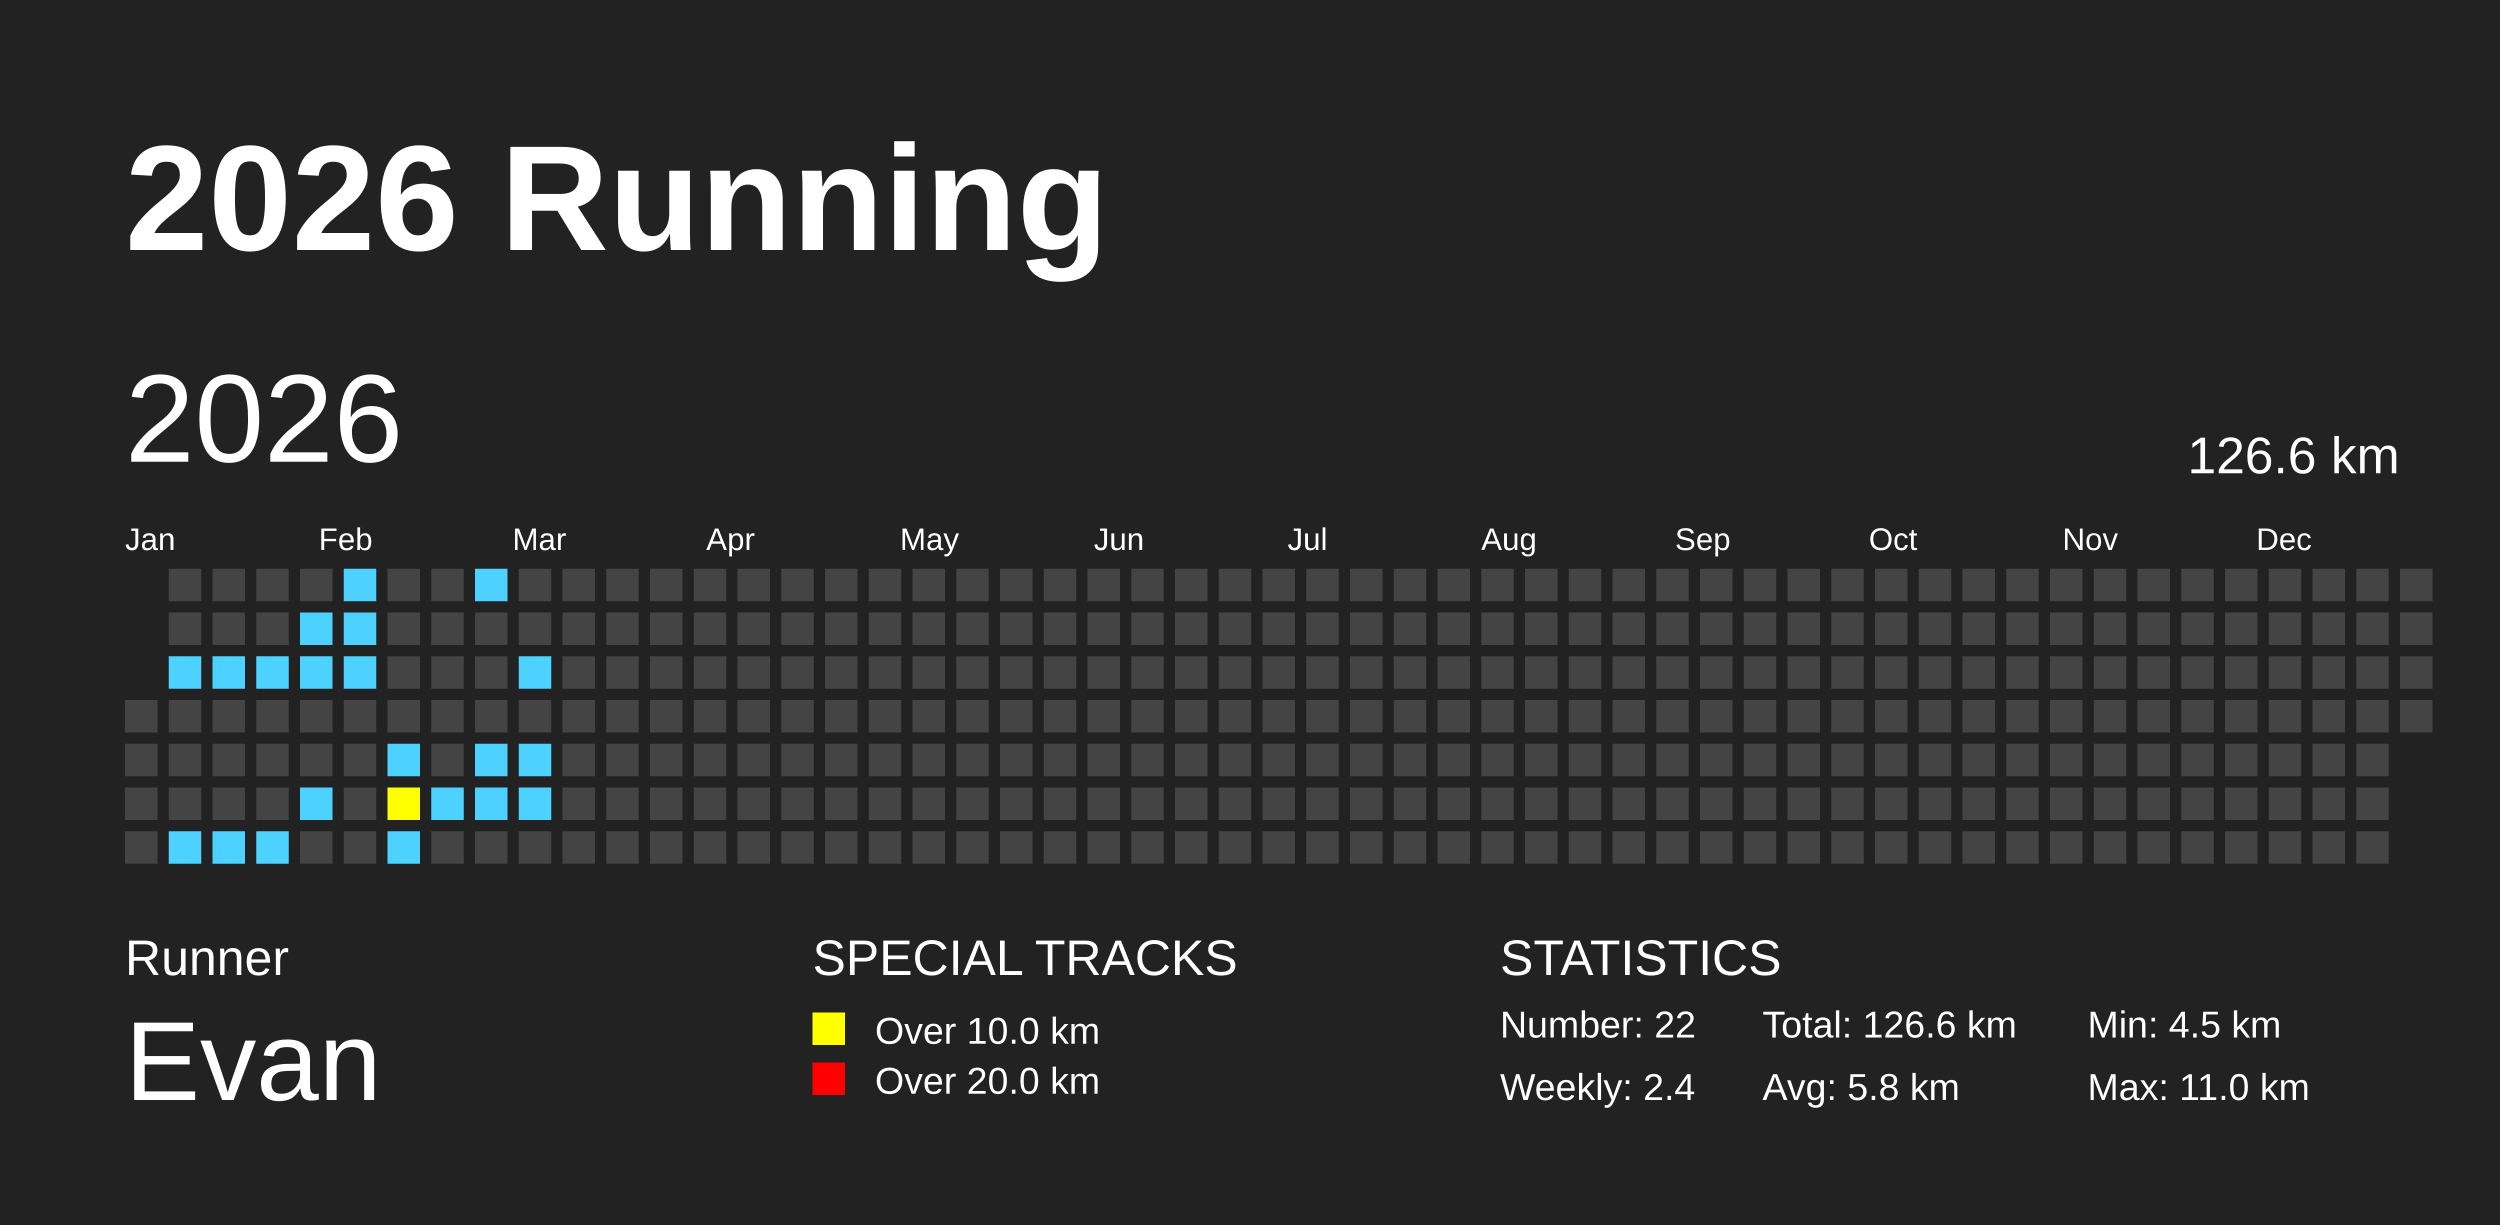
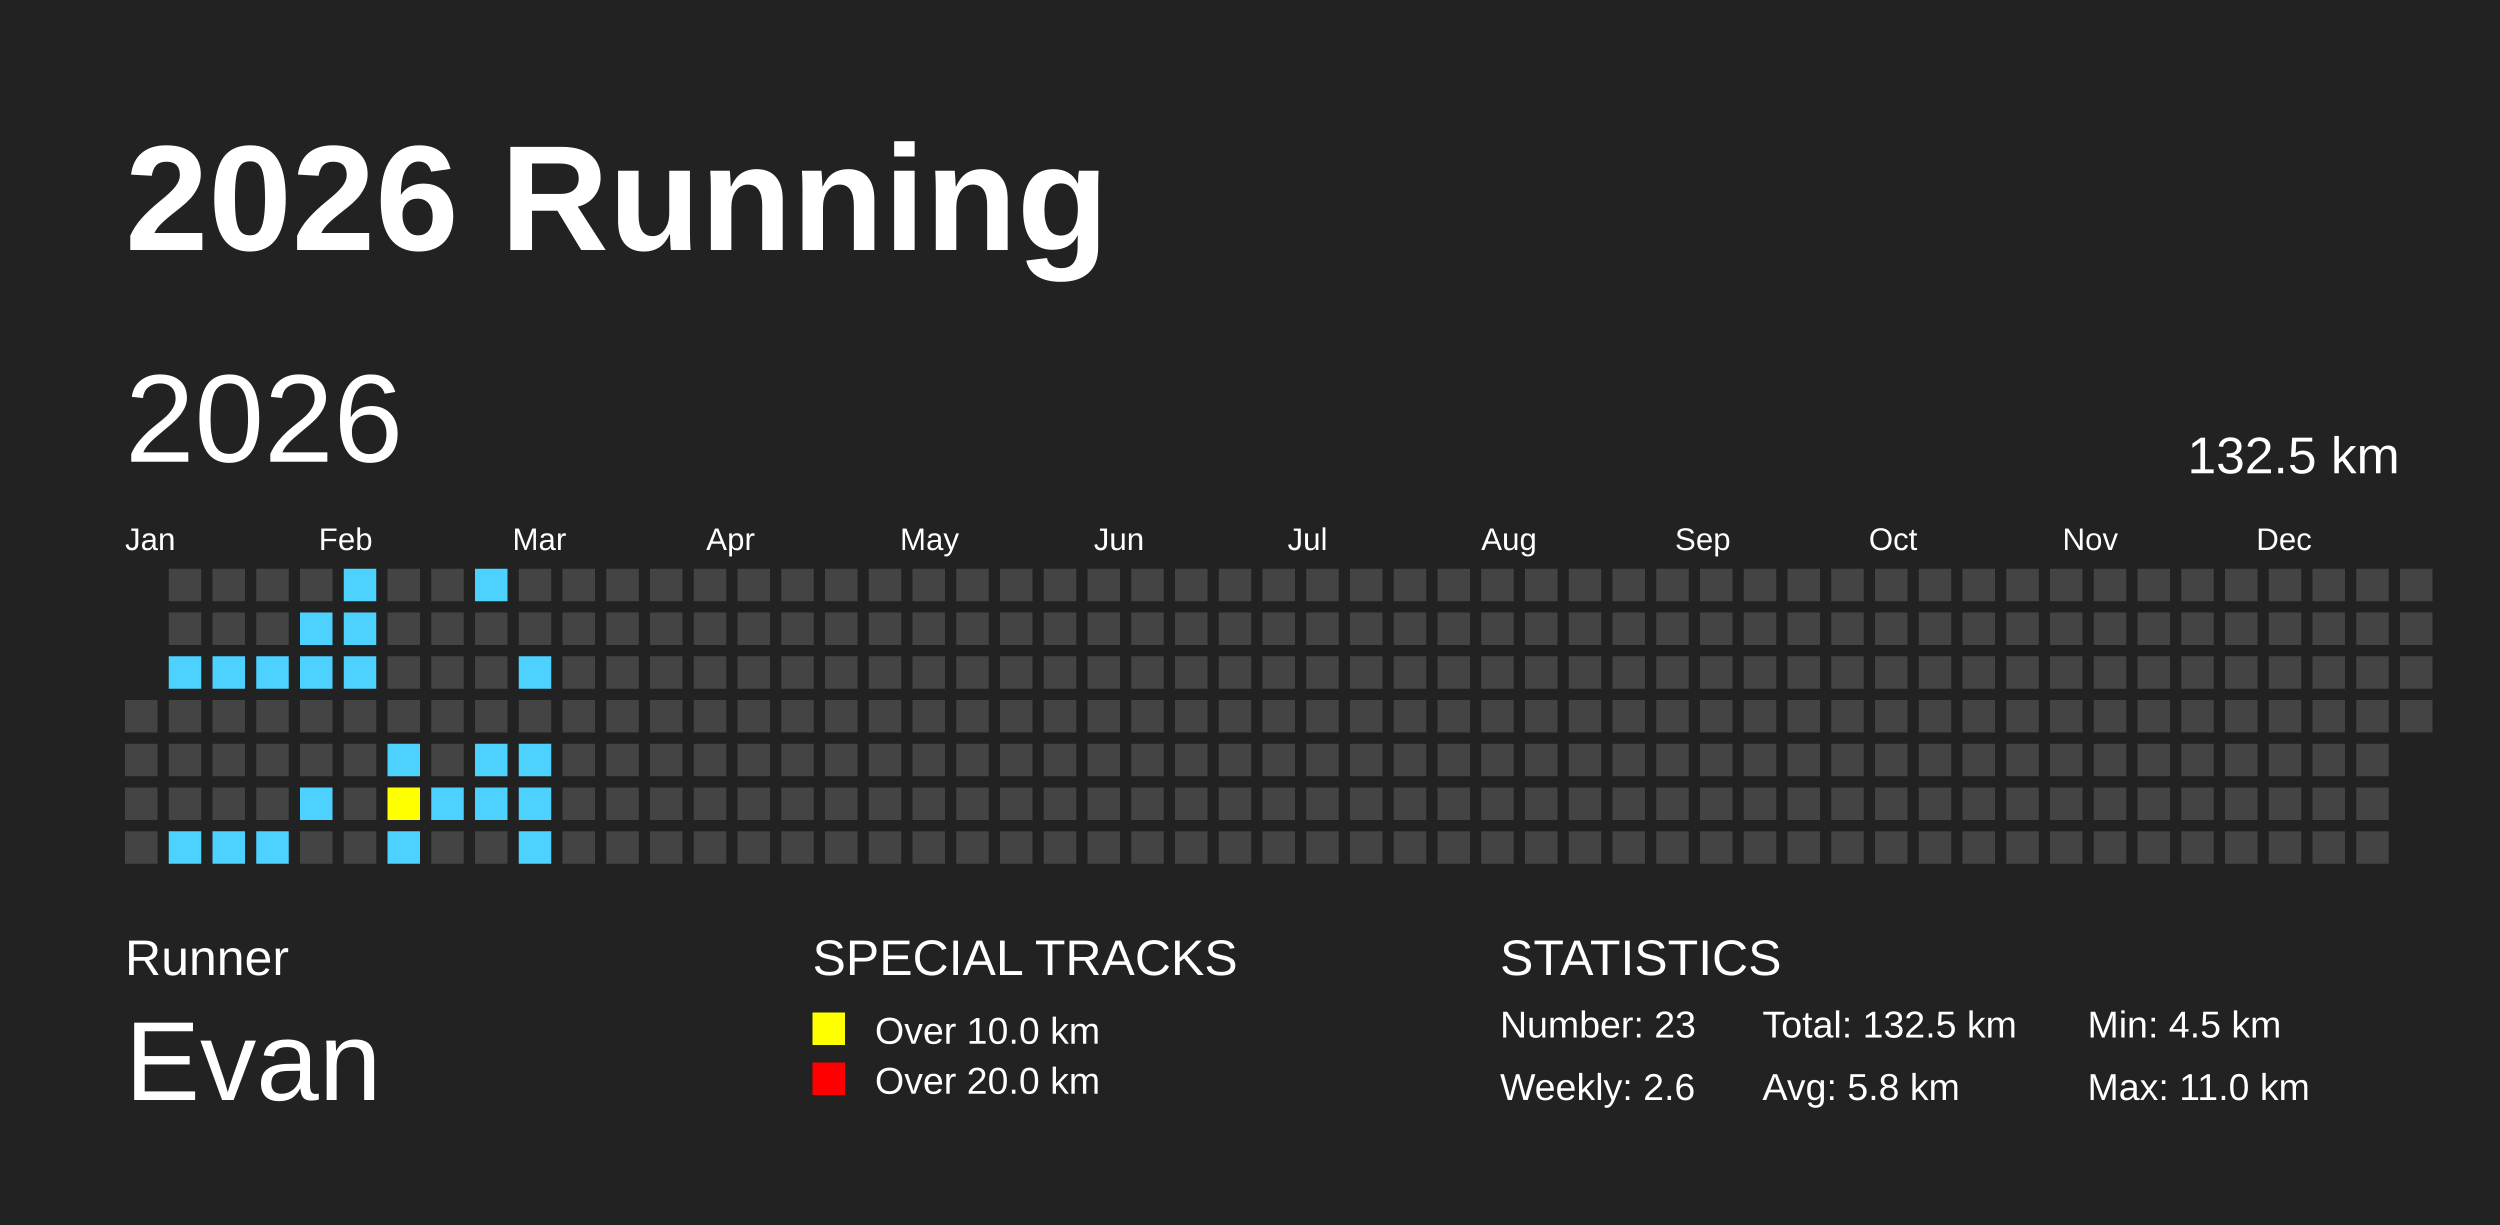
<svg xmlns="http://www.w3.org/2000/svg" baseProfile="full" height="98mm" version="1.1" viewBox="0,0,200,98" width="200mm">
  <defs />
  <rect fill="#222222" height="98" width="200" x="0" y="0" />
  <text fill="#FFFFFF" style="font-size:12px; font-family:Arial; font-weight:bold;" x="10" y="20">2026 Running</text>
  <text fill="#FFFFFF" style="font-size:4px; font-family:Arial" x="10" y="78">Runner</text>
  <text fill="#FFFFFF" style="font-size:9px; font-family:Arial" x="10" y="88">Evan</text>
  <text fill="#FFFFFF" style="font-size:4px; font-family:Arial" x="65" y="78">SPECIAL TRACKS</text>
  <rect fill="yellow" height="2.6" width="2.6" x="65" y="81" />
  <text fill="#FFFFFF" style="font-size:3px; font-family:Arial" x="70" y="83.5">Over 10.0 km</text>
  <rect fill="red" height="2.6" width="2.6" x="65" y="85" />
  <text fill="#FFFFFF" style="font-size:3px; font-family:Arial" x="70" y="87.5">Over 20.0 km</text>
  <text fill="#FFFFFF" style="font-size:4px; font-family:Arial" x="120" y="78">STATISTICS</text>
-   <text fill="#FFFFFF" style="font-size:3px; font-family:Arial" x="120" y="83">Number: 22</text>
-   <text fill="#FFFFFF" style="font-size:3px; font-family:Arial" x="120" y="88">Weekly: 2.4</text>
-   <text fill="#FFFFFF" style="font-size:3px; font-family:Arial" x="141" y="83">Total: 126.6 km</text>
+   <text fill="#FFFFFF" style="font-size:3px; font-family:Arial" x="120" y="83">Number: 23</text>
+   <text fill="#FFFFFF" style="font-size:3px; font-family:Arial" x="120" y="88">Weekly: 2.6</text>
+   <text fill="#FFFFFF" style="font-size:3px; font-family:Arial" x="141" y="83">Total: 132.5 km</text>
  <text fill="#FFFFFF" style="font-size:3px; font-family:Arial" x="141" y="88">Avg: 5.8 km</text>
  <text fill="#FFFFFF" style="font-size:3px; font-family:Arial" x="167" y="83">Min: 4.5 km</text>
  <text fill="#FFFFFF" style="font-size:3px; font-family:Arial" x="167" y="88">Max: 11.0 km</text>
  <text dominant-baseline="hanging" fill="#FFFFFF" style="font-size:10.0px; font-family:Arial;" x="10" y="30">2026</text>
-   <text dominant-baseline="hanging" fill="#FFFFFF" style="font-size:4.125px; font-family:Arial;" x="175" y="35">126.6 km</text>
+   <text dominant-baseline="hanging" fill="#FFFFFF" style="font-size:4.125px; font-family:Arial;" x="175" y="35">132.5 km</text>
  <text fill="#FFFFFF" style="font-size:2.5px; font-family:Arial" x="10.0" y="44">Jan</text>
  <text fill="#FFFFFF" style="font-size:2.5px; font-family:Arial" x="25.5" y="44">Feb</text>
  <text fill="#FFFFFF" style="font-size:2.5px; font-family:Arial" x="41.0" y="44">Mar</text>
  <text fill="#FFFFFF" style="font-size:2.5px; font-family:Arial" x="56.5" y="44">Apr</text>
  <text fill="#FFFFFF" style="font-size:2.5px; font-family:Arial" x="72.0" y="44">May</text>
  <text fill="#FFFFFF" style="font-size:2.5px; font-family:Arial" x="87.5" y="44">Jun</text>
  <text fill="#FFFFFF" style="font-size:2.5px; font-family:Arial" x="103.0" y="44">Jul</text>
  <text fill="#FFFFFF" style="font-size:2.5px; font-family:Arial" x="118.5" y="44">Aug</text>
  <text fill="#FFFFFF" style="font-size:2.5px; font-family:Arial" x="134.0" y="44">Sep</text>
  <text fill="#FFFFFF" style="font-size:2.5px; font-family:Arial" x="149.5" y="44">Oct</text>
  <text fill="#FFFFFF" style="font-size:2.5px; font-family:Arial" x="165.0" y="44">Nov</text>
  <text fill="#FFFFFF" style="font-size:2.5px; font-family:Arial" x="180.5" y="44">Dec</text>
  <rect fill="#444444" height="2.6" width="2.6" x="10.0" y="56.0" />
  <rect fill="#444444" height="2.6" width="2.6" x="10.0" y="59.5" />
  <rect fill="#444444" height="2.6" width="2.6" x="10.0" y="63.0" />
  <rect fill="#444444" height="2.6" width="2.6" x="10.0" y="66.5" />
  <rect fill="#444444" height="2.6" width="2.6" x="13.5" y="45.5" />
  <rect fill="#444444" height="2.6" width="2.6" x="13.5" y="49.0" />
  <rect fill="#4DD2FF" height="2.6" width="2.6" x="13.5" y="52.5" />
  <rect fill="#444444" height="2.6" width="2.6" x="13.5" y="56.0" />
  <rect fill="#444444" height="2.6" width="2.6" x="13.5" y="59.5" />
  <rect fill="#444444" height="2.6" width="2.6" x="13.5" y="63.0" />
  <rect fill="#4DD2FF" height="2.6" width="2.6" x="13.5" y="66.5" />
  <rect fill="#444444" height="2.6" width="2.6" x="17.0" y="45.5" />
  <rect fill="#444444" height="2.6" width="2.6" x="17.0" y="49.0" />
  <rect fill="#4DD2FF" height="2.6" width="2.6" x="17.0" y="52.5" />
  <rect fill="#444444" height="2.6" width="2.6" x="17.0" y="56.0" />
  <rect fill="#444444" height="2.6" width="2.6" x="17.0" y="59.5" />
  <rect fill="#444444" height="2.6" width="2.6" x="17.0" y="63.0" />
  <rect fill="#4DD2FF" height="2.6" width="2.6" x="17.0" y="66.5" />
  <rect fill="#444444" height="2.6" width="2.6" x="20.5" y="45.5" />
  <rect fill="#444444" height="2.6" width="2.6" x="20.5" y="49.0" />
  <rect fill="#4DD2FF" height="2.6" width="2.6" x="20.5" y="52.5" />
  <rect fill="#444444" height="2.6" width="2.6" x="20.5" y="56.0" />
  <rect fill="#444444" height="2.6" width="2.6" x="20.5" y="59.5" />
  <rect fill="#444444" height="2.6" width="2.6" x="20.5" y="63.0" />
  <rect fill="#4DD2FF" height="2.6" width="2.6" x="20.5" y="66.5" />
  <rect fill="#444444" height="2.6" width="2.6" x="24.0" y="45.5" />
  <rect fill="#4DD2FF" height="2.6" width="2.6" x="24.0" y="49.0" />
  <rect fill="#4DD2FF" height="2.6" width="2.6" x="24.0" y="52.5" />
  <rect fill="#444444" height="2.6" width="2.6" x="24.0" y="56.0" />
  <rect fill="#444444" height="2.6" width="2.6" x="24.0" y="59.5" />
  <rect fill="#4DD2FF" height="2.6" width="2.6" x="24.0" y="63.0" />
  <rect fill="#444444" height="2.6" width="2.6" x="24.0" y="66.5" />
  <rect fill="#4DD2FF" height="2.6" width="2.6" x="27.5" y="45.5" />
  <rect fill="#4DD2FF" height="2.6" width="2.6" x="27.5" y="49.0" />
  <rect fill="#4DD2FF" height="2.6" width="2.6" x="27.5" y="52.5" />
  <rect fill="#444444" height="2.6" width="2.6" x="27.5" y="56.0" />
  <rect fill="#444444" height="2.6" width="2.6" x="27.5" y="59.5" />
  <rect fill="#444444" height="2.6" width="2.6" x="27.5" y="63.0" />
  <rect fill="#444444" height="2.6" width="2.6" x="27.5" y="66.5" />
  <rect fill="#444444" height="2.6" width="2.6" x="31.0" y="45.5" />
  <rect fill="#444444" height="2.6" width="2.6" x="31.0" y="49.0" />
  <rect fill="#444444" height="2.6" width="2.6" x="31.0" y="52.5" />
  <rect fill="#444444" height="2.6" width="2.6" x="31.0" y="56.0" />
  <rect fill="#4DD2FF" height="2.6" width="2.6" x="31.0" y="59.5" />
  <rect fill="yellow" height="2.6" width="2.6" x="31.0" y="63.0" />
  <rect fill="#4DD2FF" height="2.6" width="2.6" x="31.0" y="66.5" />
  <rect fill="#444444" height="2.6" width="2.6" x="34.5" y="45.5" />
  <rect fill="#444444" height="2.6" width="2.6" x="34.5" y="49.0" />
  <rect fill="#444444" height="2.6" width="2.6" x="34.5" y="52.5" />
  <rect fill="#444444" height="2.6" width="2.6" x="34.5" y="56.0" />
  <rect fill="#444444" height="2.6" width="2.6" x="34.5" y="59.5" />
  <rect fill="#4DD2FF" height="2.6" width="2.6" x="34.5" y="63.0" />
  <rect fill="#444444" height="2.6" width="2.6" x="34.5" y="66.5" />
  <rect fill="#4DD2FF" height="2.6" width="2.6" x="38.0" y="45.5" />
  <rect fill="#444444" height="2.6" width="2.6" x="38.0" y="49.0" />
  <rect fill="#444444" height="2.6" width="2.6" x="38.0" y="52.5" />
  <rect fill="#444444" height="2.6" width="2.6" x="38.0" y="56.0" />
  <rect fill="#4DD2FF" height="2.6" width="2.6" x="38.0" y="59.5" />
  <rect fill="#4DD2FF" height="2.6" width="2.6" x="38.0" y="63.0" />
  <rect fill="#444444" height="2.6" width="2.6" x="38.0" y="66.5" />
  <rect fill="#444444" height="2.6" width="2.6" x="41.5" y="45.5" />
  <rect fill="#444444" height="2.6" width="2.6" x="41.5" y="49.0" />
  <rect fill="#4DD2FF" height="2.6" width="2.6" x="41.5" y="52.5" />
  <rect fill="#444444" height="2.6" width="2.6" x="41.5" y="56.0" />
  <rect fill="#4DD2FF" height="2.6" width="2.6" x="41.5" y="59.5" />
  <rect fill="#4DD2FF" height="2.6" width="2.6" x="41.5" y="63.0" />
-   <rect fill="#444444" height="2.6" width="2.6" x="41.5" y="66.5" />
+   <rect fill="#4DD2FF" height="2.6" width="2.6" x="41.5" y="66.5" />
  <rect fill="#444444" height="2.6" width="2.6" x="45.0" y="45.5" />
  <rect fill="#444444" height="2.6" width="2.6" x="45.0" y="49.0" />
  <rect fill="#444444" height="2.6" width="2.6" x="45.0" y="52.5" />
  <rect fill="#444444" height="2.6" width="2.6" x="45.0" y="56.0" />
  <rect fill="#444444" height="2.6" width="2.6" x="45.0" y="59.5" />
  <rect fill="#444444" height="2.6" width="2.6" x="45.0" y="63.0" />
  <rect fill="#444444" height="2.6" width="2.6" x="45.0" y="66.5" />
  <rect fill="#444444" height="2.6" width="2.6" x="48.5" y="45.5" />
  <rect fill="#444444" height="2.6" width="2.6" x="48.5" y="49.0" />
  <rect fill="#444444" height="2.6" width="2.6" x="48.5" y="52.5" />
  <rect fill="#444444" height="2.6" width="2.6" x="48.5" y="56.0" />
  <rect fill="#444444" height="2.6" width="2.6" x="48.5" y="59.5" />
  <rect fill="#444444" height="2.6" width="2.6" x="48.5" y="63.0" />
  <rect fill="#444444" height="2.6" width="2.6" x="48.5" y="66.5" />
  <rect fill="#444444" height="2.6" width="2.6" x="52.0" y="45.5" />
  <rect fill="#444444" height="2.6" width="2.6" x="52.0" y="49.0" />
  <rect fill="#444444" height="2.6" width="2.6" x="52.0" y="52.5" />
  <rect fill="#444444" height="2.6" width="2.6" x="52.0" y="56.0" />
  <rect fill="#444444" height="2.6" width="2.6" x="52.0" y="59.5" />
  <rect fill="#444444" height="2.6" width="2.6" x="52.0" y="63.0" />
  <rect fill="#444444" height="2.6" width="2.6" x="52.0" y="66.5" />
  <rect fill="#444444" height="2.6" width="2.6" x="55.5" y="45.5" />
  <rect fill="#444444" height="2.6" width="2.6" x="55.5" y="49.0" />
  <rect fill="#444444" height="2.6" width="2.6" x="55.5" y="52.5" />
  <rect fill="#444444" height="2.6" width="2.6" x="55.5" y="56.0" />
  <rect fill="#444444" height="2.6" width="2.6" x="55.5" y="59.5" />
  <rect fill="#444444" height="2.6" width="2.6" x="55.5" y="63.0" />
  <rect fill="#444444" height="2.6" width="2.6" x="55.5" y="66.5" />
  <rect fill="#444444" height="2.6" width="2.6" x="59.0" y="45.5" />
  <rect fill="#444444" height="2.6" width="2.6" x="59.0" y="49.0" />
  <rect fill="#444444" height="2.6" width="2.6" x="59.0" y="52.5" />
  <rect fill="#444444" height="2.6" width="2.6" x="59.0" y="56.0" />
  <rect fill="#444444" height="2.6" width="2.6" x="59.0" y="59.5" />
  <rect fill="#444444" height="2.6" width="2.6" x="59.0" y="63.0" />
  <rect fill="#444444" height="2.6" width="2.6" x="59.0" y="66.5" />
  <rect fill="#444444" height="2.6" width="2.6" x="62.5" y="45.5" />
  <rect fill="#444444" height="2.6" width="2.6" x="62.5" y="49.0" />
  <rect fill="#444444" height="2.6" width="2.6" x="62.5" y="52.5" />
  <rect fill="#444444" height="2.6" width="2.6" x="62.5" y="56.0" />
  <rect fill="#444444" height="2.6" width="2.6" x="62.5" y="59.5" />
  <rect fill="#444444" height="2.6" width="2.6" x="62.5" y="63.0" />
  <rect fill="#444444" height="2.6" width="2.6" x="62.5" y="66.5" />
  <rect fill="#444444" height="2.6" width="2.6" x="66.0" y="45.5" />
  <rect fill="#444444" height="2.6" width="2.6" x="66.0" y="49.0" />
  <rect fill="#444444" height="2.6" width="2.6" x="66.0" y="52.5" />
  <rect fill="#444444" height="2.6" width="2.6" x="66.0" y="56.0" />
  <rect fill="#444444" height="2.6" width="2.6" x="66.0" y="59.5" />
  <rect fill="#444444" height="2.6" width="2.6" x="66.0" y="63.0" />
  <rect fill="#444444" height="2.6" width="2.6" x="66.0" y="66.5" />
  <rect fill="#444444" height="2.6" width="2.6" x="69.5" y="45.5" />
  <rect fill="#444444" height="2.6" width="2.6" x="69.5" y="49.0" />
  <rect fill="#444444" height="2.6" width="2.6" x="69.5" y="52.5" />
  <rect fill="#444444" height="2.6" width="2.6" x="69.5" y="56.0" />
  <rect fill="#444444" height="2.6" width="2.6" x="69.5" y="59.5" />
  <rect fill="#444444" height="2.6" width="2.6" x="69.5" y="63.0" />
  <rect fill="#444444" height="2.6" width="2.6" x="69.5" y="66.5" />
  <rect fill="#444444" height="2.6" width="2.6" x="73.0" y="45.5" />
  <rect fill="#444444" height="2.6" width="2.6" x="73.0" y="49.0" />
  <rect fill="#444444" height="2.6" width="2.6" x="73.0" y="52.5" />
  <rect fill="#444444" height="2.6" width="2.6" x="73.0" y="56.0" />
  <rect fill="#444444" height="2.6" width="2.6" x="73.0" y="59.5" />
  <rect fill="#444444" height="2.6" width="2.6" x="73.0" y="63.0" />
  <rect fill="#444444" height="2.6" width="2.6" x="73.0" y="66.5" />
  <rect fill="#444444" height="2.6" width="2.6" x="76.5" y="45.5" />
  <rect fill="#444444" height="2.6" width="2.6" x="76.5" y="49.0" />
  <rect fill="#444444" height="2.6" width="2.6" x="76.5" y="52.5" />
  <rect fill="#444444" height="2.6" width="2.6" x="76.5" y="56.0" />
  <rect fill="#444444" height="2.6" width="2.6" x="76.5" y="59.5" />
  <rect fill="#444444" height="2.6" width="2.6" x="76.5" y="63.0" />
  <rect fill="#444444" height="2.6" width="2.6" x="76.5" y="66.5" />
  <rect fill="#444444" height="2.6" width="2.6" x="80.0" y="45.5" />
  <rect fill="#444444" height="2.6" width="2.6" x="80.0" y="49.0" />
  <rect fill="#444444" height="2.6" width="2.6" x="80.0" y="52.5" />
  <rect fill="#444444" height="2.6" width="2.6" x="80.0" y="56.0" />
  <rect fill="#444444" height="2.6" width="2.6" x="80.0" y="59.5" />
  <rect fill="#444444" height="2.6" width="2.6" x="80.0" y="63.0" />
  <rect fill="#444444" height="2.6" width="2.6" x="80.0" y="66.5" />
  <rect fill="#444444" height="2.6" width="2.6" x="83.5" y="45.5" />
  <rect fill="#444444" height="2.6" width="2.6" x="83.5" y="49.0" />
  <rect fill="#444444" height="2.6" width="2.6" x="83.5" y="52.5" />
  <rect fill="#444444" height="2.6" width="2.6" x="83.5" y="56.0" />
  <rect fill="#444444" height="2.6" width="2.6" x="83.5" y="59.5" />
  <rect fill="#444444" height="2.6" width="2.6" x="83.5" y="63.0" />
  <rect fill="#444444" height="2.6" width="2.6" x="83.5" y="66.5" />
  <rect fill="#444444" height="2.6" width="2.6" x="87.0" y="45.5" />
  <rect fill="#444444" height="2.6" width="2.6" x="87.0" y="49.0" />
  <rect fill="#444444" height="2.6" width="2.6" x="87.0" y="52.5" />
  <rect fill="#444444" height="2.6" width="2.6" x="87.0" y="56.0" />
  <rect fill="#444444" height="2.6" width="2.6" x="87.0" y="59.5" />
  <rect fill="#444444" height="2.6" width="2.6" x="87.0" y="63.0" />
  <rect fill="#444444" height="2.6" width="2.6" x="87.0" y="66.5" />
  <rect fill="#444444" height="2.6" width="2.6" x="90.5" y="45.5" />
  <rect fill="#444444" height="2.6" width="2.6" x="90.5" y="49.0" />
  <rect fill="#444444" height="2.6" width="2.6" x="90.5" y="52.5" />
  <rect fill="#444444" height="2.6" width="2.6" x="90.5" y="56.0" />
  <rect fill="#444444" height="2.6" width="2.6" x="90.5" y="59.5" />
  <rect fill="#444444" height="2.6" width="2.6" x="90.5" y="63.0" />
  <rect fill="#444444" height="2.6" width="2.6" x="90.5" y="66.5" />
  <rect fill="#444444" height="2.6" width="2.6" x="94.0" y="45.5" />
  <rect fill="#444444" height="2.6" width="2.6" x="94.0" y="49.0" />
  <rect fill="#444444" height="2.6" width="2.6" x="94.0" y="52.5" />
  <rect fill="#444444" height="2.6" width="2.6" x="94.0" y="56.0" />
  <rect fill="#444444" height="2.6" width="2.6" x="94.0" y="59.5" />
  <rect fill="#444444" height="2.6" width="2.6" x="94.0" y="63.0" />
  <rect fill="#444444" height="2.6" width="2.6" x="94.0" y="66.5" />
  <rect fill="#444444" height="2.6" width="2.6" x="97.5" y="45.5" />
  <rect fill="#444444" height="2.6" width="2.6" x="97.5" y="49.0" />
  <rect fill="#444444" height="2.6" width="2.6" x="97.5" y="52.5" />
  <rect fill="#444444" height="2.6" width="2.6" x="97.5" y="56.0" />
  <rect fill="#444444" height="2.6" width="2.6" x="97.5" y="59.5" />
  <rect fill="#444444" height="2.6" width="2.6" x="97.5" y="63.0" />
  <rect fill="#444444" height="2.6" width="2.6" x="97.5" y="66.5" />
  <rect fill="#444444" height="2.6" width="2.6" x="101.0" y="45.5" />
  <rect fill="#444444" height="2.6" width="2.6" x="101.0" y="49.0" />
  <rect fill="#444444" height="2.6" width="2.6" x="101.0" y="52.5" />
  <rect fill="#444444" height="2.6" width="2.6" x="101.0" y="56.0" />
  <rect fill="#444444" height="2.6" width="2.6" x="101.0" y="59.5" />
  <rect fill="#444444" height="2.6" width="2.6" x="101.0" y="63.0" />
  <rect fill="#444444" height="2.6" width="2.6" x="101.0" y="66.5" />
  <rect fill="#444444" height="2.6" width="2.6" x="104.5" y="45.5" />
  <rect fill="#444444" height="2.6" width="2.6" x="104.5" y="49.0" />
  <rect fill="#444444" height="2.6" width="2.6" x="104.5" y="52.5" />
  <rect fill="#444444" height="2.6" width="2.6" x="104.5" y="56.0" />
  <rect fill="#444444" height="2.6" width="2.6" x="104.5" y="59.5" />
  <rect fill="#444444" height="2.6" width="2.6" x="104.5" y="63.0" />
  <rect fill="#444444" height="2.6" width="2.6" x="104.5" y="66.5" />
  <rect fill="#444444" height="2.6" width="2.6" x="108.0" y="45.5" />
  <rect fill="#444444" height="2.6" width="2.6" x="108.0" y="49.0" />
  <rect fill="#444444" height="2.6" width="2.6" x="108.0" y="52.5" />
  <rect fill="#444444" height="2.6" width="2.6" x="108.0" y="56.0" />
  <rect fill="#444444" height="2.6" width="2.6" x="108.0" y="59.5" />
  <rect fill="#444444" height="2.6" width="2.6" x="108.0" y="63.0" />
  <rect fill="#444444" height="2.6" width="2.6" x="108.0" y="66.5" />
  <rect fill="#444444" height="2.6" width="2.6" x="111.5" y="45.5" />
  <rect fill="#444444" height="2.6" width="2.6" x="111.5" y="49.0" />
  <rect fill="#444444" height="2.6" width="2.6" x="111.5" y="52.5" />
  <rect fill="#444444" height="2.6" width="2.6" x="111.5" y="56.0" />
  <rect fill="#444444" height="2.6" width="2.6" x="111.5" y="59.5" />
  <rect fill="#444444" height="2.6" width="2.6" x="111.5" y="63.0" />
  <rect fill="#444444" height="2.6" width="2.6" x="111.5" y="66.5" />
  <rect fill="#444444" height="2.6" width="2.6" x="115.0" y="45.5" />
  <rect fill="#444444" height="2.6" width="2.6" x="115.0" y="49.0" />
  <rect fill="#444444" height="2.6" width="2.6" x="115.0" y="52.5" />
  <rect fill="#444444" height="2.6" width="2.6" x="115.0" y="56.0" />
  <rect fill="#444444" height="2.6" width="2.6" x="115.0" y="59.5" />
  <rect fill="#444444" height="2.6" width="2.6" x="115.0" y="63.0" />
  <rect fill="#444444" height="2.6" width="2.6" x="115.0" y="66.5" />
  <rect fill="#444444" height="2.6" width="2.6" x="118.5" y="45.5" />
  <rect fill="#444444" height="2.6" width="2.6" x="118.5" y="49.0" />
  <rect fill="#444444" height="2.6" width="2.6" x="118.5" y="52.5" />
  <rect fill="#444444" height="2.6" width="2.6" x="118.5" y="56.0" />
  <rect fill="#444444" height="2.6" width="2.6" x="118.5" y="59.5" />
  <rect fill="#444444" height="2.6" width="2.6" x="118.5" y="63.0" />
  <rect fill="#444444" height="2.6" width="2.6" x="118.5" y="66.5" />
  <rect fill="#444444" height="2.6" width="2.6" x="122.0" y="45.5" />
  <rect fill="#444444" height="2.6" width="2.6" x="122.0" y="49.0" />
  <rect fill="#444444" height="2.6" width="2.6" x="122.0" y="52.5" />
  <rect fill="#444444" height="2.6" width="2.6" x="122.0" y="56.0" />
  <rect fill="#444444" height="2.6" width="2.6" x="122.0" y="59.5" />
  <rect fill="#444444" height="2.6" width="2.6" x="122.0" y="63.0" />
  <rect fill="#444444" height="2.6" width="2.6" x="122.0" y="66.5" />
  <rect fill="#444444" height="2.6" width="2.6" x="125.5" y="45.5" />
  <rect fill="#444444" height="2.6" width="2.6" x="125.5" y="49.0" />
  <rect fill="#444444" height="2.6" width="2.6" x="125.5" y="52.5" />
  <rect fill="#444444" height="2.6" width="2.6" x="125.5" y="56.0" />
  <rect fill="#444444" height="2.6" width="2.6" x="125.5" y="59.5" />
  <rect fill="#444444" height="2.6" width="2.6" x="125.5" y="63.0" />
  <rect fill="#444444" height="2.6" width="2.6" x="125.5" y="66.5" />
  <rect fill="#444444" height="2.6" width="2.6" x="129.0" y="45.5" />
  <rect fill="#444444" height="2.6" width="2.6" x="129.0" y="49.0" />
  <rect fill="#444444" height="2.6" width="2.6" x="129.0" y="52.5" />
  <rect fill="#444444" height="2.6" width="2.6" x="129.0" y="56.0" />
  <rect fill="#444444" height="2.6" width="2.6" x="129.0" y="59.5" />
  <rect fill="#444444" height="2.6" width="2.6" x="129.0" y="63.0" />
  <rect fill="#444444" height="2.6" width="2.6" x="129.0" y="66.5" />
  <rect fill="#444444" height="2.6" width="2.6" x="132.5" y="45.5" />
  <rect fill="#444444" height="2.6" width="2.6" x="132.5" y="49.0" />
  <rect fill="#444444" height="2.6" width="2.6" x="132.5" y="52.5" />
  <rect fill="#444444" height="2.6" width="2.6" x="132.5" y="56.0" />
  <rect fill="#444444" height="2.6" width="2.6" x="132.5" y="59.5" />
  <rect fill="#444444" height="2.6" width="2.6" x="132.5" y="63.0" />
  <rect fill="#444444" height="2.6" width="2.6" x="132.5" y="66.5" />
  <rect fill="#444444" height="2.6" width="2.6" x="136.0" y="45.5" />
  <rect fill="#444444" height="2.6" width="2.6" x="136.0" y="49.0" />
  <rect fill="#444444" height="2.6" width="2.6" x="136.0" y="52.5" />
  <rect fill="#444444" height="2.6" width="2.6" x="136.0" y="56.0" />
  <rect fill="#444444" height="2.6" width="2.6" x="136.0" y="59.5" />
  <rect fill="#444444" height="2.6" width="2.6" x="136.0" y="63.0" />
  <rect fill="#444444" height="2.6" width="2.6" x="136.0" y="66.5" />
  <rect fill="#444444" height="2.6" width="2.6" x="139.5" y="45.5" />
  <rect fill="#444444" height="2.6" width="2.6" x="139.5" y="49.0" />
  <rect fill="#444444" height="2.6" width="2.6" x="139.5" y="52.5" />
  <rect fill="#444444" height="2.6" width="2.6" x="139.5" y="56.0" />
  <rect fill="#444444" height="2.6" width="2.6" x="139.5" y="59.5" />
  <rect fill="#444444" height="2.6" width="2.6" x="139.5" y="63.0" />
  <rect fill="#444444" height="2.6" width="2.6" x="139.5" y="66.5" />
  <rect fill="#444444" height="2.6" width="2.6" x="143.0" y="45.5" />
  <rect fill="#444444" height="2.6" width="2.6" x="143.0" y="49.0" />
  <rect fill="#444444" height="2.6" width="2.6" x="143.0" y="52.5" />
  <rect fill="#444444" height="2.6" width="2.6" x="143.0" y="56.0" />
  <rect fill="#444444" height="2.6" width="2.6" x="143.0" y="59.5" />
  <rect fill="#444444" height="2.6" width="2.6" x="143.0" y="63.0" />
  <rect fill="#444444" height="2.6" width="2.6" x="143.0" y="66.5" />
  <rect fill="#444444" height="2.6" width="2.6" x="146.5" y="45.5" />
  <rect fill="#444444" height="2.6" width="2.6" x="146.5" y="49.0" />
  <rect fill="#444444" height="2.6" width="2.6" x="146.5" y="52.5" />
  <rect fill="#444444" height="2.6" width="2.6" x="146.5" y="56.0" />
  <rect fill="#444444" height="2.6" width="2.6" x="146.5" y="59.5" />
  <rect fill="#444444" height="2.6" width="2.6" x="146.5" y="63.0" />
  <rect fill="#444444" height="2.6" width="2.6" x="146.5" y="66.5" />
  <rect fill="#444444" height="2.6" width="2.6" x="150.0" y="45.5" />
  <rect fill="#444444" height="2.6" width="2.6" x="150.0" y="49.0" />
  <rect fill="#444444" height="2.6" width="2.6" x="150.0" y="52.5" />
  <rect fill="#444444" height="2.6" width="2.6" x="150.0" y="56.0" />
  <rect fill="#444444" height="2.6" width="2.6" x="150.0" y="59.5" />
  <rect fill="#444444" height="2.6" width="2.6" x="150.0" y="63.0" />
  <rect fill="#444444" height="2.6" width="2.6" x="150.0" y="66.5" />
  <rect fill="#444444" height="2.6" width="2.6" x="153.5" y="45.5" />
  <rect fill="#444444" height="2.6" width="2.6" x="153.5" y="49.0" />
  <rect fill="#444444" height="2.6" width="2.6" x="153.5" y="52.5" />
  <rect fill="#444444" height="2.6" width="2.6" x="153.5" y="56.0" />
  <rect fill="#444444" height="2.6" width="2.6" x="153.5" y="59.5" />
  <rect fill="#444444" height="2.6" width="2.6" x="153.5" y="63.0" />
  <rect fill="#444444" height="2.6" width="2.6" x="153.5" y="66.5" />
  <rect fill="#444444" height="2.6" width="2.6" x="157.0" y="45.5" />
  <rect fill="#444444" height="2.6" width="2.6" x="157.0" y="49.0" />
  <rect fill="#444444" height="2.6" width="2.6" x="157.0" y="52.5" />
  <rect fill="#444444" height="2.6" width="2.6" x="157.0" y="56.0" />
  <rect fill="#444444" height="2.6" width="2.6" x="157.0" y="59.5" />
  <rect fill="#444444" height="2.6" width="2.6" x="157.0" y="63.0" />
  <rect fill="#444444" height="2.6" width="2.6" x="157.0" y="66.5" />
  <rect fill="#444444" height="2.6" width="2.6" x="160.5" y="45.5" />
  <rect fill="#444444" height="2.6" width="2.6" x="160.5" y="49.0" />
  <rect fill="#444444" height="2.6" width="2.6" x="160.5" y="52.5" />
  <rect fill="#444444" height="2.6" width="2.6" x="160.5" y="56.0" />
  <rect fill="#444444" height="2.6" width="2.6" x="160.5" y="59.5" />
  <rect fill="#444444" height="2.6" width="2.6" x="160.5" y="63.0" />
  <rect fill="#444444" height="2.6" width="2.6" x="160.5" y="66.5" />
  <rect fill="#444444" height="2.6" width="2.6" x="164.0" y="45.5" />
  <rect fill="#444444" height="2.6" width="2.6" x="164.0" y="49.0" />
  <rect fill="#444444" height="2.6" width="2.6" x="164.0" y="52.5" />
  <rect fill="#444444" height="2.6" width="2.6" x="164.0" y="56.0" />
  <rect fill="#444444" height="2.6" width="2.6" x="164.0" y="59.5" />
  <rect fill="#444444" height="2.6" width="2.6" x="164.0" y="63.0" />
  <rect fill="#444444" height="2.6" width="2.6" x="164.0" y="66.5" />
  <rect fill="#444444" height="2.6" width="2.6" x="167.5" y="45.5" />
  <rect fill="#444444" height="2.6" width="2.6" x="167.5" y="49.0" />
  <rect fill="#444444" height="2.6" width="2.6" x="167.5" y="52.5" />
  <rect fill="#444444" height="2.6" width="2.6" x="167.5" y="56.0" />
  <rect fill="#444444" height="2.6" width="2.6" x="167.5" y="59.5" />
  <rect fill="#444444" height="2.6" width="2.6" x="167.5" y="63.0" />
  <rect fill="#444444" height="2.6" width="2.6" x="167.5" y="66.5" />
  <rect fill="#444444" height="2.6" width="2.6" x="171.0" y="45.5" />
  <rect fill="#444444" height="2.6" width="2.6" x="171.0" y="49.0" />
  <rect fill="#444444" height="2.6" width="2.6" x="171.0" y="52.5" />
  <rect fill="#444444" height="2.6" width="2.6" x="171.0" y="56.0" />
  <rect fill="#444444" height="2.6" width="2.6" x="171.0" y="59.5" />
  <rect fill="#444444" height="2.6" width="2.6" x="171.0" y="63.0" />
  <rect fill="#444444" height="2.6" width="2.6" x="171.0" y="66.5" />
  <rect fill="#444444" height="2.6" width="2.6" x="174.5" y="45.5" />
  <rect fill="#444444" height="2.6" width="2.6" x="174.5" y="49.0" />
  <rect fill="#444444" height="2.6" width="2.6" x="174.5" y="52.5" />
  <rect fill="#444444" height="2.6" width="2.6" x="174.5" y="56.0" />
  <rect fill="#444444" height="2.6" width="2.6" x="174.5" y="59.5" />
  <rect fill="#444444" height="2.6" width="2.6" x="174.5" y="63.0" />
  <rect fill="#444444" height="2.6" width="2.6" x="174.5" y="66.5" />
  <rect fill="#444444" height="2.6" width="2.6" x="178.0" y="45.5" />
  <rect fill="#444444" height="2.6" width="2.6" x="178.0" y="49.0" />
  <rect fill="#444444" height="2.6" width="2.6" x="178.0" y="52.5" />
  <rect fill="#444444" height="2.6" width="2.6" x="178.0" y="56.0" />
  <rect fill="#444444" height="2.6" width="2.6" x="178.0" y="59.5" />
  <rect fill="#444444" height="2.6" width="2.6" x="178.0" y="63.0" />
  <rect fill="#444444" height="2.6" width="2.6" x="178.0" y="66.5" />
  <rect fill="#444444" height="2.6" width="2.6" x="181.5" y="45.5" />
  <rect fill="#444444" height="2.6" width="2.6" x="181.5" y="49.0" />
  <rect fill="#444444" height="2.6" width="2.6" x="181.5" y="52.5" />
  <rect fill="#444444" height="2.6" width="2.6" x="181.5" y="56.0" />
  <rect fill="#444444" height="2.6" width="2.6" x="181.5" y="59.5" />
  <rect fill="#444444" height="2.6" width="2.6" x="181.5" y="63.0" />
  <rect fill="#444444" height="2.6" width="2.6" x="181.5" y="66.5" />
  <rect fill="#444444" height="2.6" width="2.6" x="185.0" y="45.5" />
  <rect fill="#444444" height="2.6" width="2.6" x="185.0" y="49.0" />
  <rect fill="#444444" height="2.6" width="2.6" x="185.0" y="52.5" />
  <rect fill="#444444" height="2.6" width="2.6" x="185.0" y="56.0" />
  <rect fill="#444444" height="2.6" width="2.6" x="185.0" y="59.5" />
  <rect fill="#444444" height="2.6" width="2.6" x="185.0" y="63.0" />
  <rect fill="#444444" height="2.6" width="2.6" x="185.0" y="66.5" />
  <rect fill="#444444" height="2.6" width="2.6" x="188.5" y="45.5" />
  <rect fill="#444444" height="2.6" width="2.6" x="188.5" y="49.0" />
  <rect fill="#444444" height="2.6" width="2.6" x="188.5" y="52.5" />
  <rect fill="#444444" height="2.6" width="2.6" x="188.5" y="56.0" />
  <rect fill="#444444" height="2.6" width="2.6" x="188.5" y="59.5" />
  <rect fill="#444444" height="2.6" width="2.6" x="188.5" y="63.0" />
  <rect fill="#444444" height="2.6" width="2.6" x="188.5" y="66.5" />
  <rect fill="#444444" height="2.6" width="2.6" x="192.0" y="45.5" />
  <rect fill="#444444" height="2.6" width="2.6" x="192.0" y="49.0" />
  <rect fill="#444444" height="2.6" width="2.6" x="192.0" y="52.5" />
  <rect fill="#444444" height="2.6" width="2.6" x="192.0" y="56.0" />
</svg>
